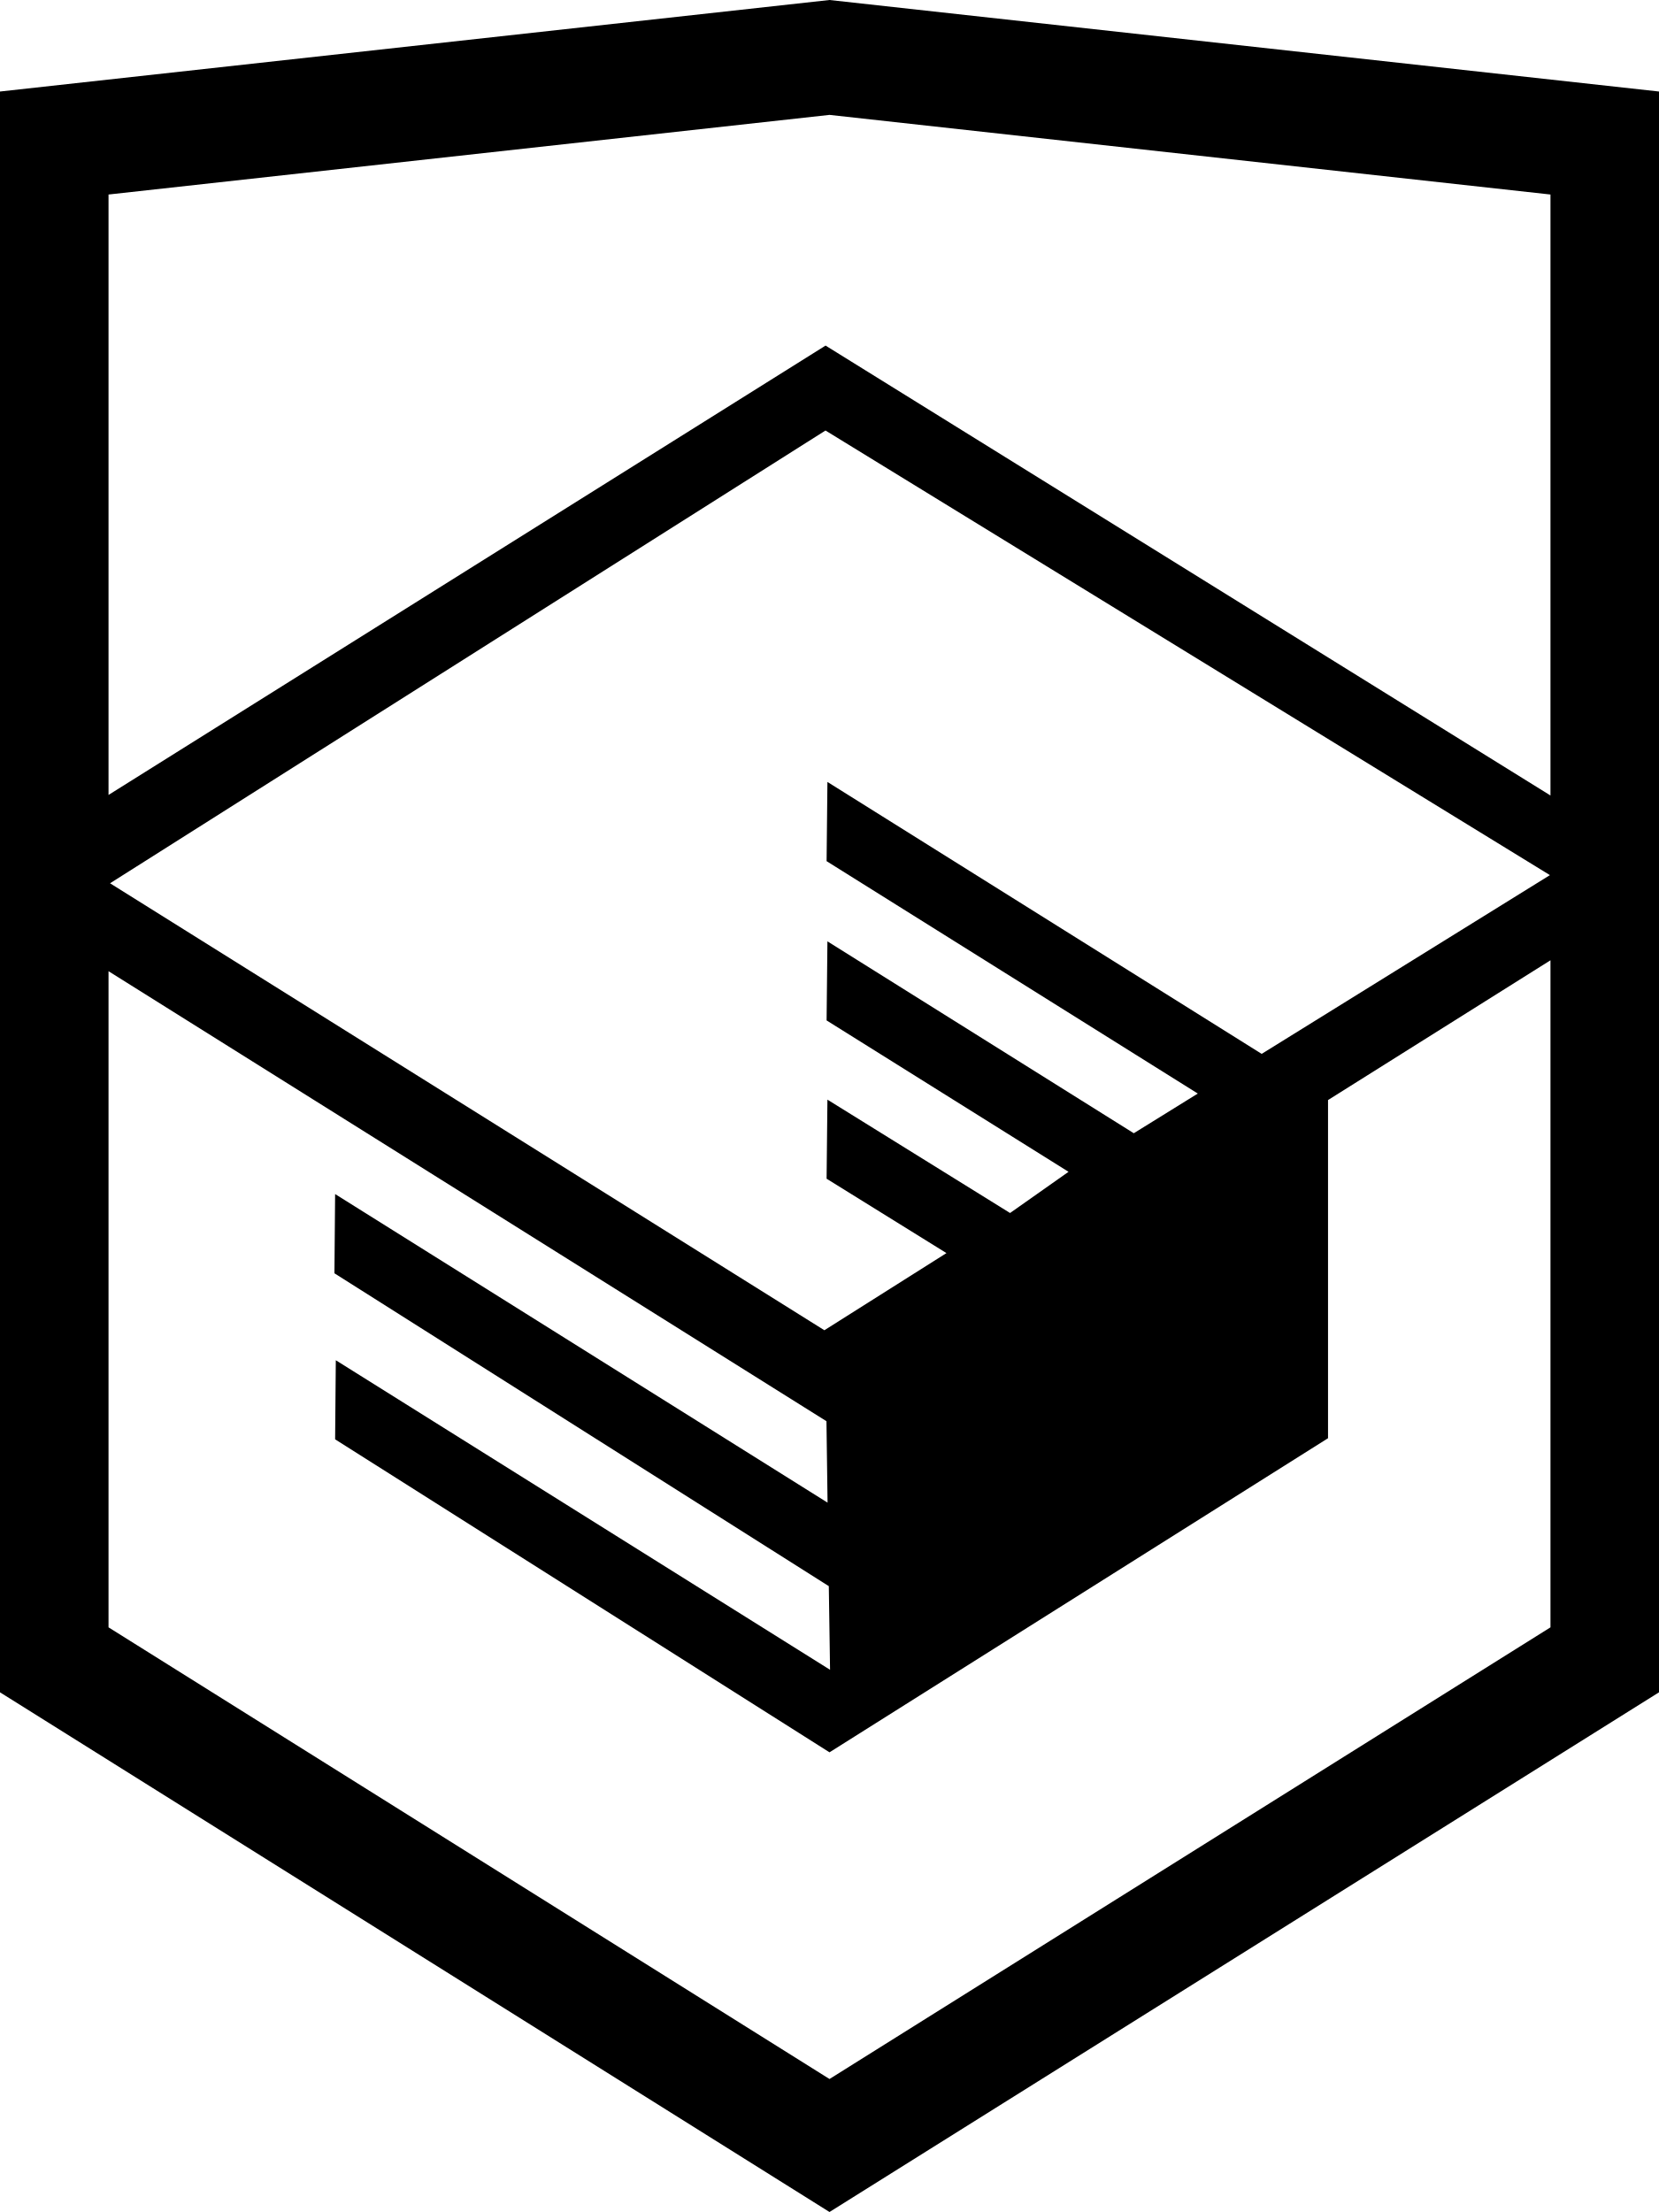
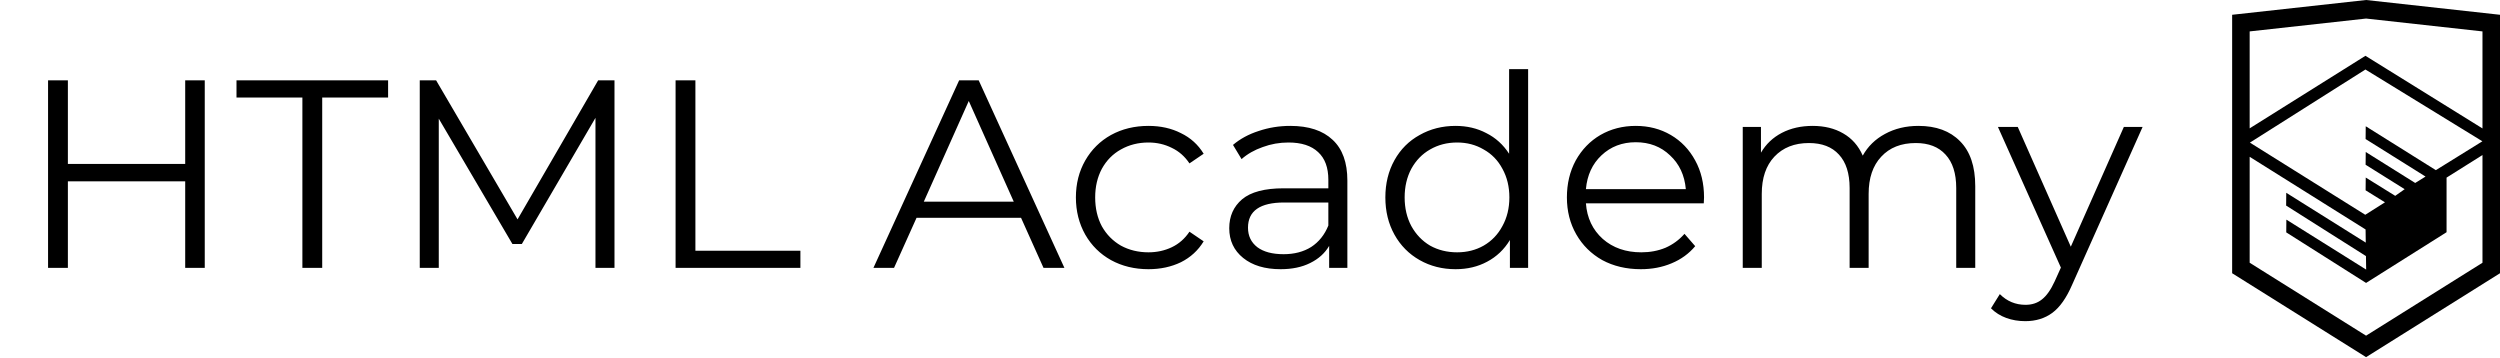
- <svg viewBox="0 0 12 16">
-   <path d="M11.215 5.754L5.972 2.5V2.499L5.971 2.499L5.971 2.499V2.5L0.785 5.75V1.407L6 0.831L11.215 1.407V5.754ZM11.211 6.33L9.126 7.623L5.985 5.656L5.979 6.229L8.664 7.91L8.201 8.197L5.985 6.809L5.979 7.381L7.729 8.476L7.316 8.767L7.306 8.774L5.985 7.954L5.979 8.526L6.846 9.064L5.963 9.622L0.796 6.389L5.971 3.114V3.114L11.211 6.33ZM11.215 11.771L6 15.038L0.785 11.771V7.025L5.978 10.28L5.986 10.869L2.424 8.637L2.419 9.21L5.995 11.473L6.004 12.078L2.429 9.839L2.424 10.411L6 12.675L9.606 10.403V7.957L11.215 6.946V11.771ZM6 -3.17891e-07L0 0.662V12.241L6 16L12 12.241V0.662L6 -3.17891e-07Z" />
+ <svg viewBox="0 0 112 16">
+   <path d="M9.173 3.6V12H8.297V8.124H3.041V12H2.153V3.6H3.041V7.344H8.297V3.6H9.173ZM13.547 4.368H10.595V3.6H17.387V4.368H14.435V12H13.547V4.368ZM27.529 3.6V12H26.677V5.28L23.378 10.932H22.957L19.657 5.316V12H18.805V3.6H19.538L23.186 9.828L26.797 3.6H27.529ZM30.266 3.6H31.154V11.232H35.858V12H30.266V3.6ZM45.742 9.756H41.062L40.053 12H39.13L42.969 3.6H43.846L47.685 12H46.749L45.742 9.756ZM45.417 9.036L43.401 4.524L41.386 9.036H45.417ZM51.452 12.06C50.828 12.06 50.268 11.924 49.772 11.652C49.284 11.38 48.9 11 48.62 10.512C48.34 10.016 48.2 9.46 48.2 8.844C48.2 8.228 48.34 7.676 48.62 7.188C48.9 6.7 49.284 6.32 49.772 6.048C50.268 5.776 50.828 5.64 51.452 5.64C51.996 5.64 52.48 5.748 52.904 5.964C53.336 6.172 53.676 6.48 53.924 6.888L53.288 7.32C53.08 7.008 52.816 6.776 52.496 6.624C52.176 6.464 51.828 6.384 51.452 6.384C50.996 6.384 50.584 6.488 50.216 6.696C49.856 6.896 49.572 7.184 49.364 7.56C49.164 7.936 49.064 8.364 49.064 8.844C49.064 9.332 49.164 9.764 49.364 10.14C49.572 10.508 49.856 10.796 50.216 11.004C50.584 11.204 50.996 11.304 51.452 11.304C51.828 11.304 52.176 11.228 52.496 11.076C52.816 10.924 53.08 10.692 53.288 10.38L53.924 10.812C53.676 11.22 53.336 11.532 52.904 11.748C52.472 11.956 51.988 12.06 51.452 12.06ZM57.806 5.64C58.63 5.64 59.262 5.848 59.702 6.264C60.142 6.672 60.362 7.28 60.362 8.088V12H59.546V11.016C59.354 11.344 59.07 11.6 58.694 11.784C58.326 11.968 57.886 12.06 57.374 12.06C56.67 12.06 56.11 11.892 55.694 11.556C55.278 11.22 55.07 10.776 55.07 10.224C55.07 9.688 55.262 9.256 55.646 8.928C56.038 8.6 56.658 8.436 57.506 8.436H59.51V8.052C59.51 7.508 59.358 7.096 59.054 6.816C58.75 6.528 58.306 6.384 57.722 6.384C57.322 6.384 56.938 6.452 56.57 6.588C56.202 6.716 55.886 6.896 55.622 7.128L55.238 6.492C55.558 6.22 55.942 6.012 56.39 5.868C56.838 5.716 57.31 5.64 57.806 5.64ZM57.506 11.388C57.986 11.388 58.398 11.28 58.742 11.064C59.086 10.84 59.342 10.52 59.51 10.104V9.072H57.53C56.45 9.072 55.91 9.448 55.91 10.2C55.91 10.568 56.05 10.86 56.33 11.076C56.61 11.284 57.002 11.388 57.506 11.388ZM68.46 3.096V12H67.644V10.752C67.388 11.176 67.048 11.5 66.624 11.724C66.208 11.948 65.736 12.06 65.208 12.06C64.616 12.06 64.08 11.924 63.6 11.652C63.12 11.38 62.744 11 62.472 10.512C62.2 10.024 62.064 9.468 62.064 8.844C62.064 8.22 62.2 7.664 62.472 7.176C62.744 6.688 63.12 6.312 63.6 6.048C64.08 5.776 64.616 5.64 65.208 5.64C65.72 5.64 66.18 5.748 66.588 5.964C67.004 6.172 67.344 6.48 67.608 6.888V3.096H68.46ZM65.28 11.304C65.72 11.304 66.116 11.204 66.468 11.004C66.828 10.796 67.108 10.504 67.308 10.128C67.516 9.752 67.62 9.324 67.62 8.844C67.62 8.364 67.516 7.936 67.308 7.56C67.108 7.184 66.828 6.896 66.468 6.696C66.116 6.488 65.72 6.384 65.28 6.384C64.832 6.384 64.428 6.488 64.068 6.696C63.716 6.896 63.436 7.184 63.228 7.56C63.028 7.936 62.928 8.364 62.928 8.844C62.928 9.324 63.028 9.752 63.228 10.128C63.436 10.504 63.716 10.796 64.068 11.004C64.428 11.204 64.832 11.304 65.28 11.304ZM76.329 9.108H71.049C71.097 9.764 71.349 10.296 71.805 10.704C72.26 11.104 72.837 11.304 73.532 11.304C73.924 11.304 74.284 11.236 74.612 11.1C74.941 10.956 75.225 10.748 75.465 10.476L75.945 11.028C75.665 11.364 75.312 11.62 74.888 11.796C74.472 11.972 74.013 12.06 73.508 12.06C72.861 12.06 72.284 11.924 71.781 11.652C71.284 11.372 70.897 10.988 70.617 10.5C70.337 10.012 70.197 9.46 70.197 8.844C70.197 8.228 70.329 7.676 70.593 7.188C70.865 6.7 71.233 6.32 71.697 6.048C72.168 5.776 72.697 5.64 73.281 5.64C73.865 5.64 74.388 5.776 74.853 6.048C75.317 6.32 75.68 6.7 75.945 7.188C76.209 7.668 76.341 8.22 76.341 8.844L76.329 9.108ZM73.281 6.372C72.672 6.372 72.16 6.568 71.745 6.96C71.337 7.344 71.105 7.848 71.049 8.472H75.525C75.469 7.848 75.233 7.344 74.817 6.96C74.409 6.568 73.897 6.372 73.281 6.372ZM85.947 5.64C86.739 5.64 87.359 5.868 87.807 6.324C88.263 6.78 88.491 7.452 88.491 8.34V12H87.639V8.424C87.639 7.768 87.479 7.268 87.159 6.924C86.847 6.58 86.403 6.408 85.827 6.408C85.171 6.408 84.655 6.612 84.279 7.02C83.903 7.42 83.715 7.976 83.715 8.688V12H82.863V8.424C82.863 7.768 82.703 7.268 82.383 6.924C82.071 6.58 81.623 6.408 81.039 6.408C80.391 6.408 79.875 6.612 79.491 7.02C79.115 7.42 78.927 7.976 78.927 8.688V12H78.075V5.688H78.891V6.84C79.115 6.456 79.427 6.16 79.827 5.952C80.227 5.744 80.687 5.64 81.207 5.64C81.735 5.64 82.191 5.752 82.575 5.976C82.967 6.2 83.259 6.532 83.451 6.972C83.683 6.556 84.015 6.232 84.447 6C84.887 5.76 85.387 5.64 85.947 5.64ZM95.988 5.688L92.832 12.756C92.576 13.348 92.28 13.768 91.944 14.016C91.608 14.264 91.204 14.388 90.732 14.388C90.428 14.388 90.144 14.34 89.88 14.244C89.616 14.148 89.388 14.004 89.196 13.812L89.592 13.176C89.912 13.496 90.296 13.656 90.744 13.656C91.032 13.656 91.276 13.576 91.476 13.416C91.684 13.256 91.876 12.984 92.052 12.6L92.328 11.988L89.508 5.688H90.396L92.772 11.052L95.148 5.688H95.988Z" />
+   <path d="M111.215 5.754L105.972 2.5V2.499L105.971 2.499L105.971 2.499V2.5L100.785 5.75V1.407L106 0.831L111.215 1.407V5.754ZM111.211 6.33L109.126 7.623L105.985 5.656L105.979 6.229L108.664 7.91L108.201 8.197L105.985 6.809L105.979 7.381L107.729 8.476L107.316 8.767L107.306 8.774L105.985 7.954L105.979 8.526L106.847 9.064L105.963 9.622L100.796 6.389L105.971 3.114V3.114L111.211 6.33ZM111.215 11.771L106 15.038L100.785 11.771V7.025L105.978 10.28L105.986 10.869L102.424 8.637L102.419 9.21L105.995 11.473L106.004 12.078L102.429 9.839L102.424 10.411L106 12.675L109.606 10.403V7.957L111.215 6.946V11.771ZM106 -8.11543e-07L100 0.662V12.241L106 16L112 12.241V0.662L106 -8.11543e-07Z" />
</svg>
